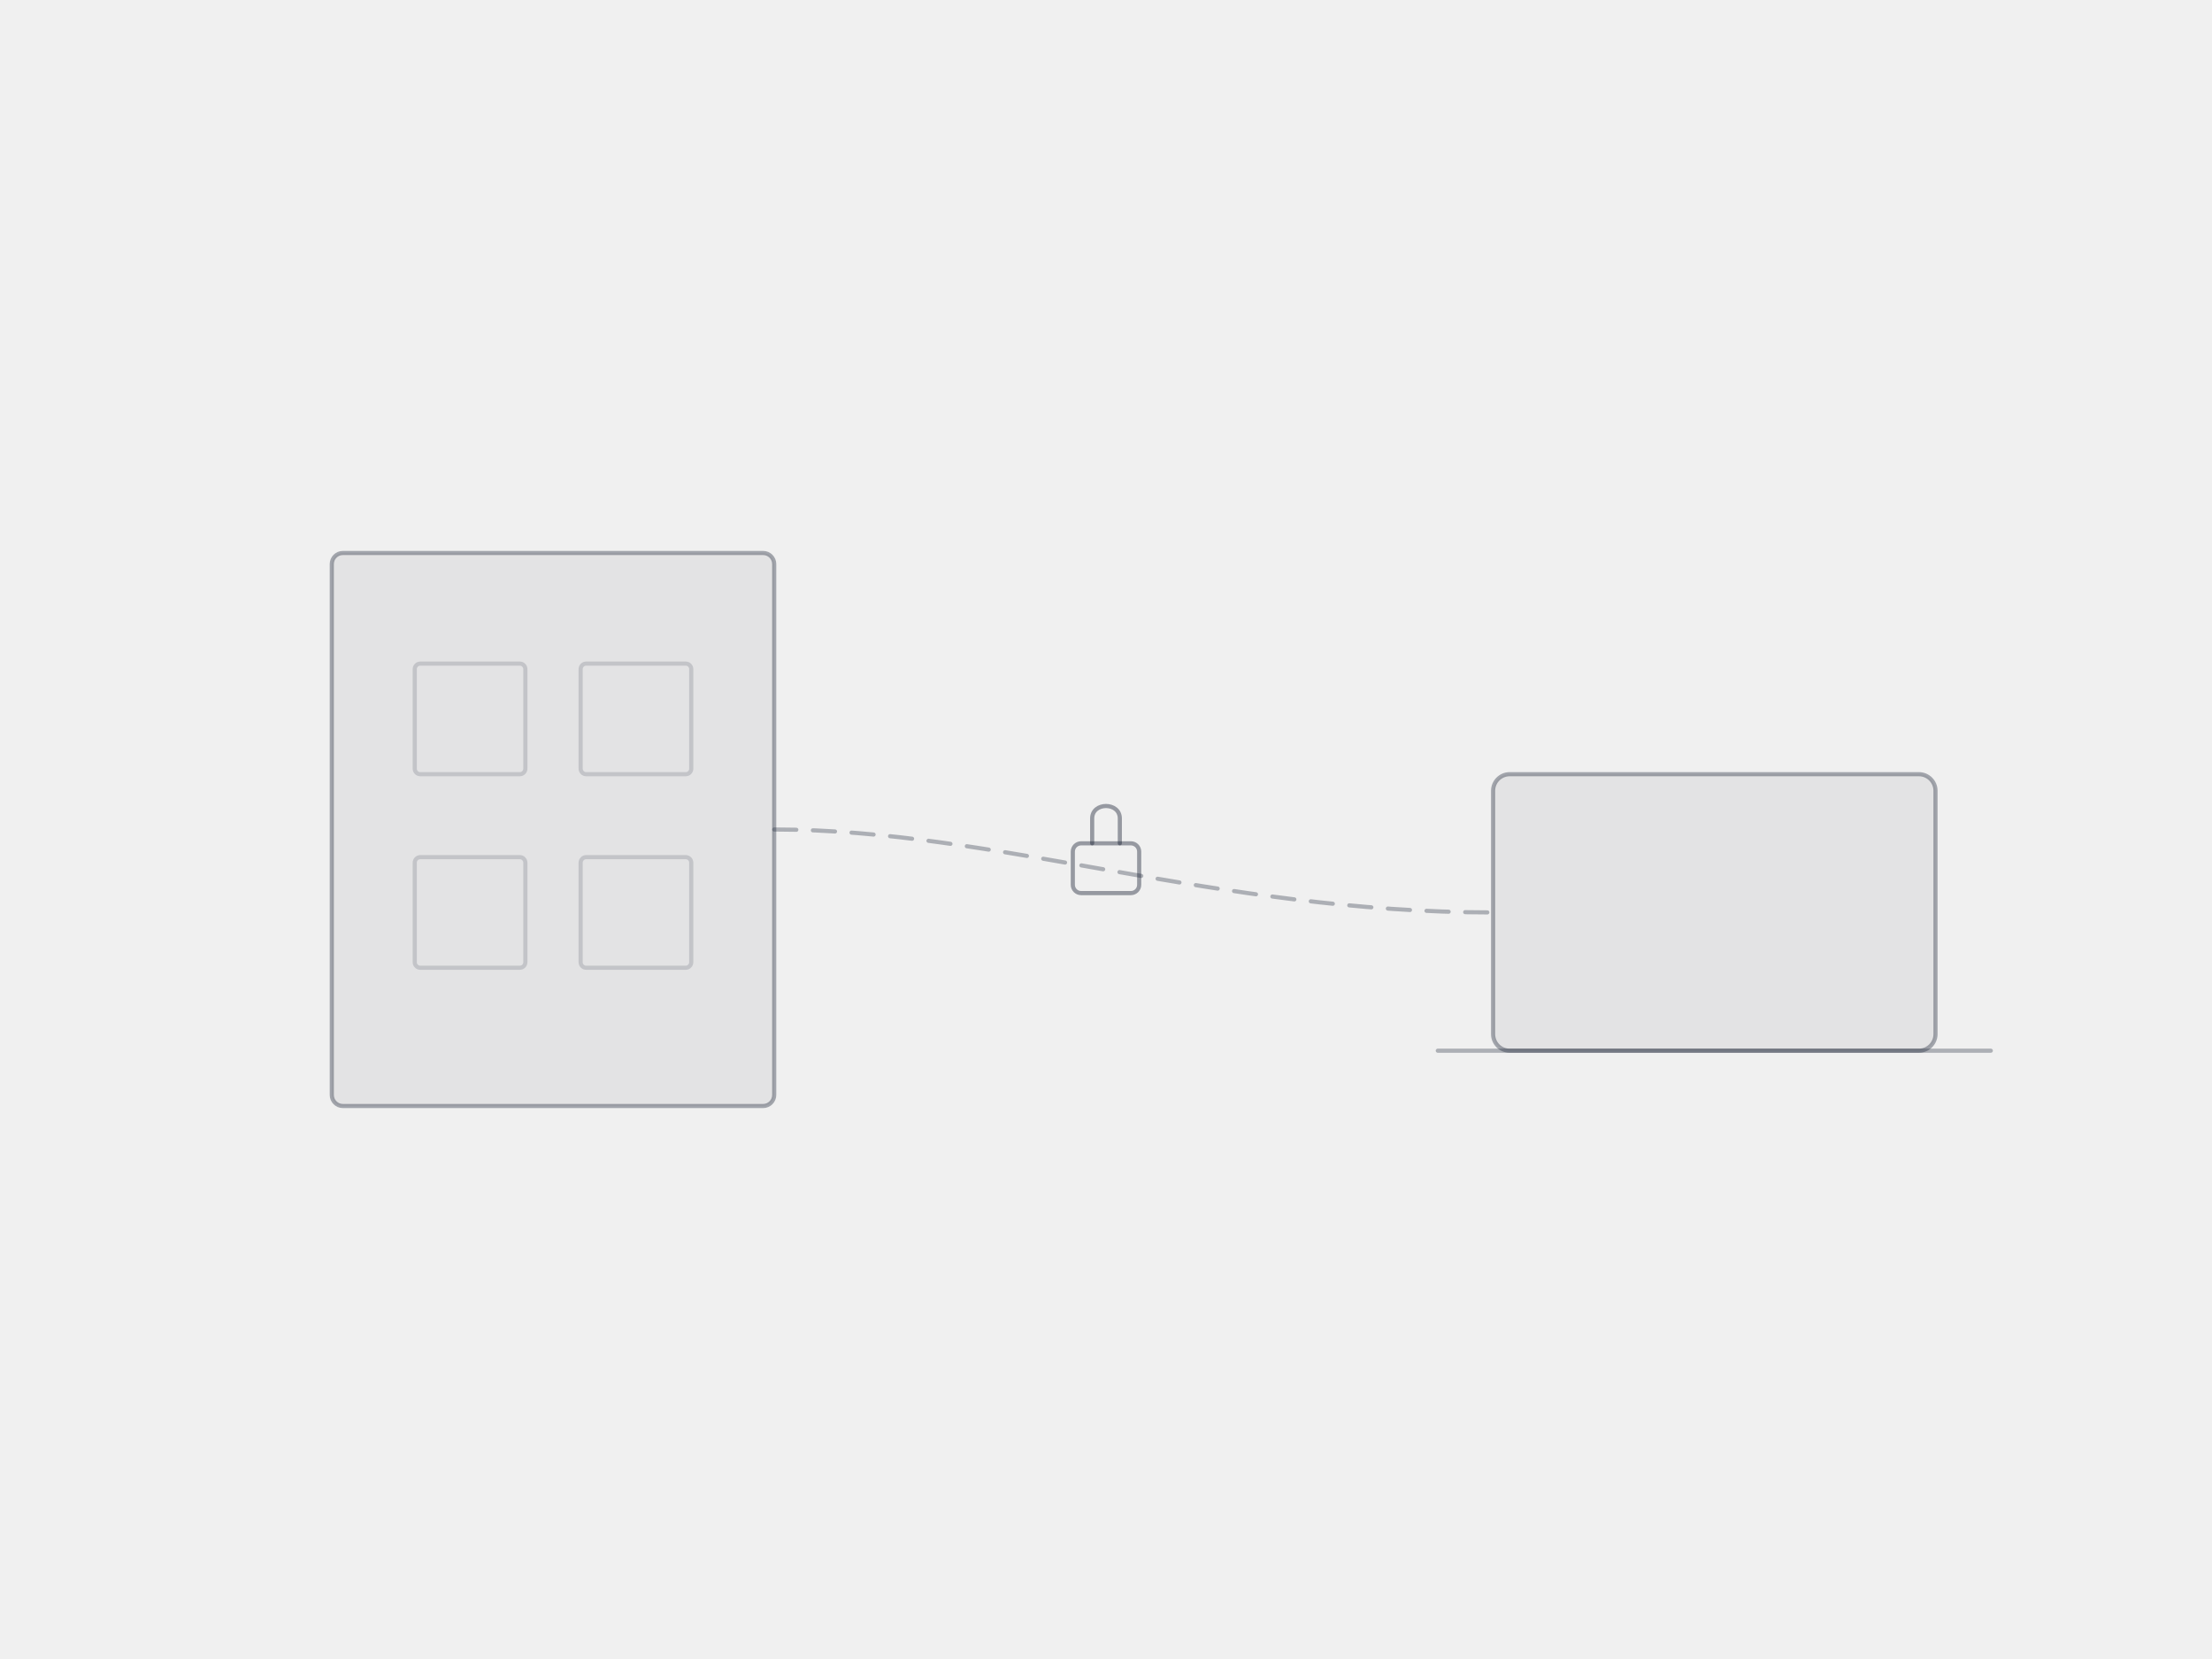
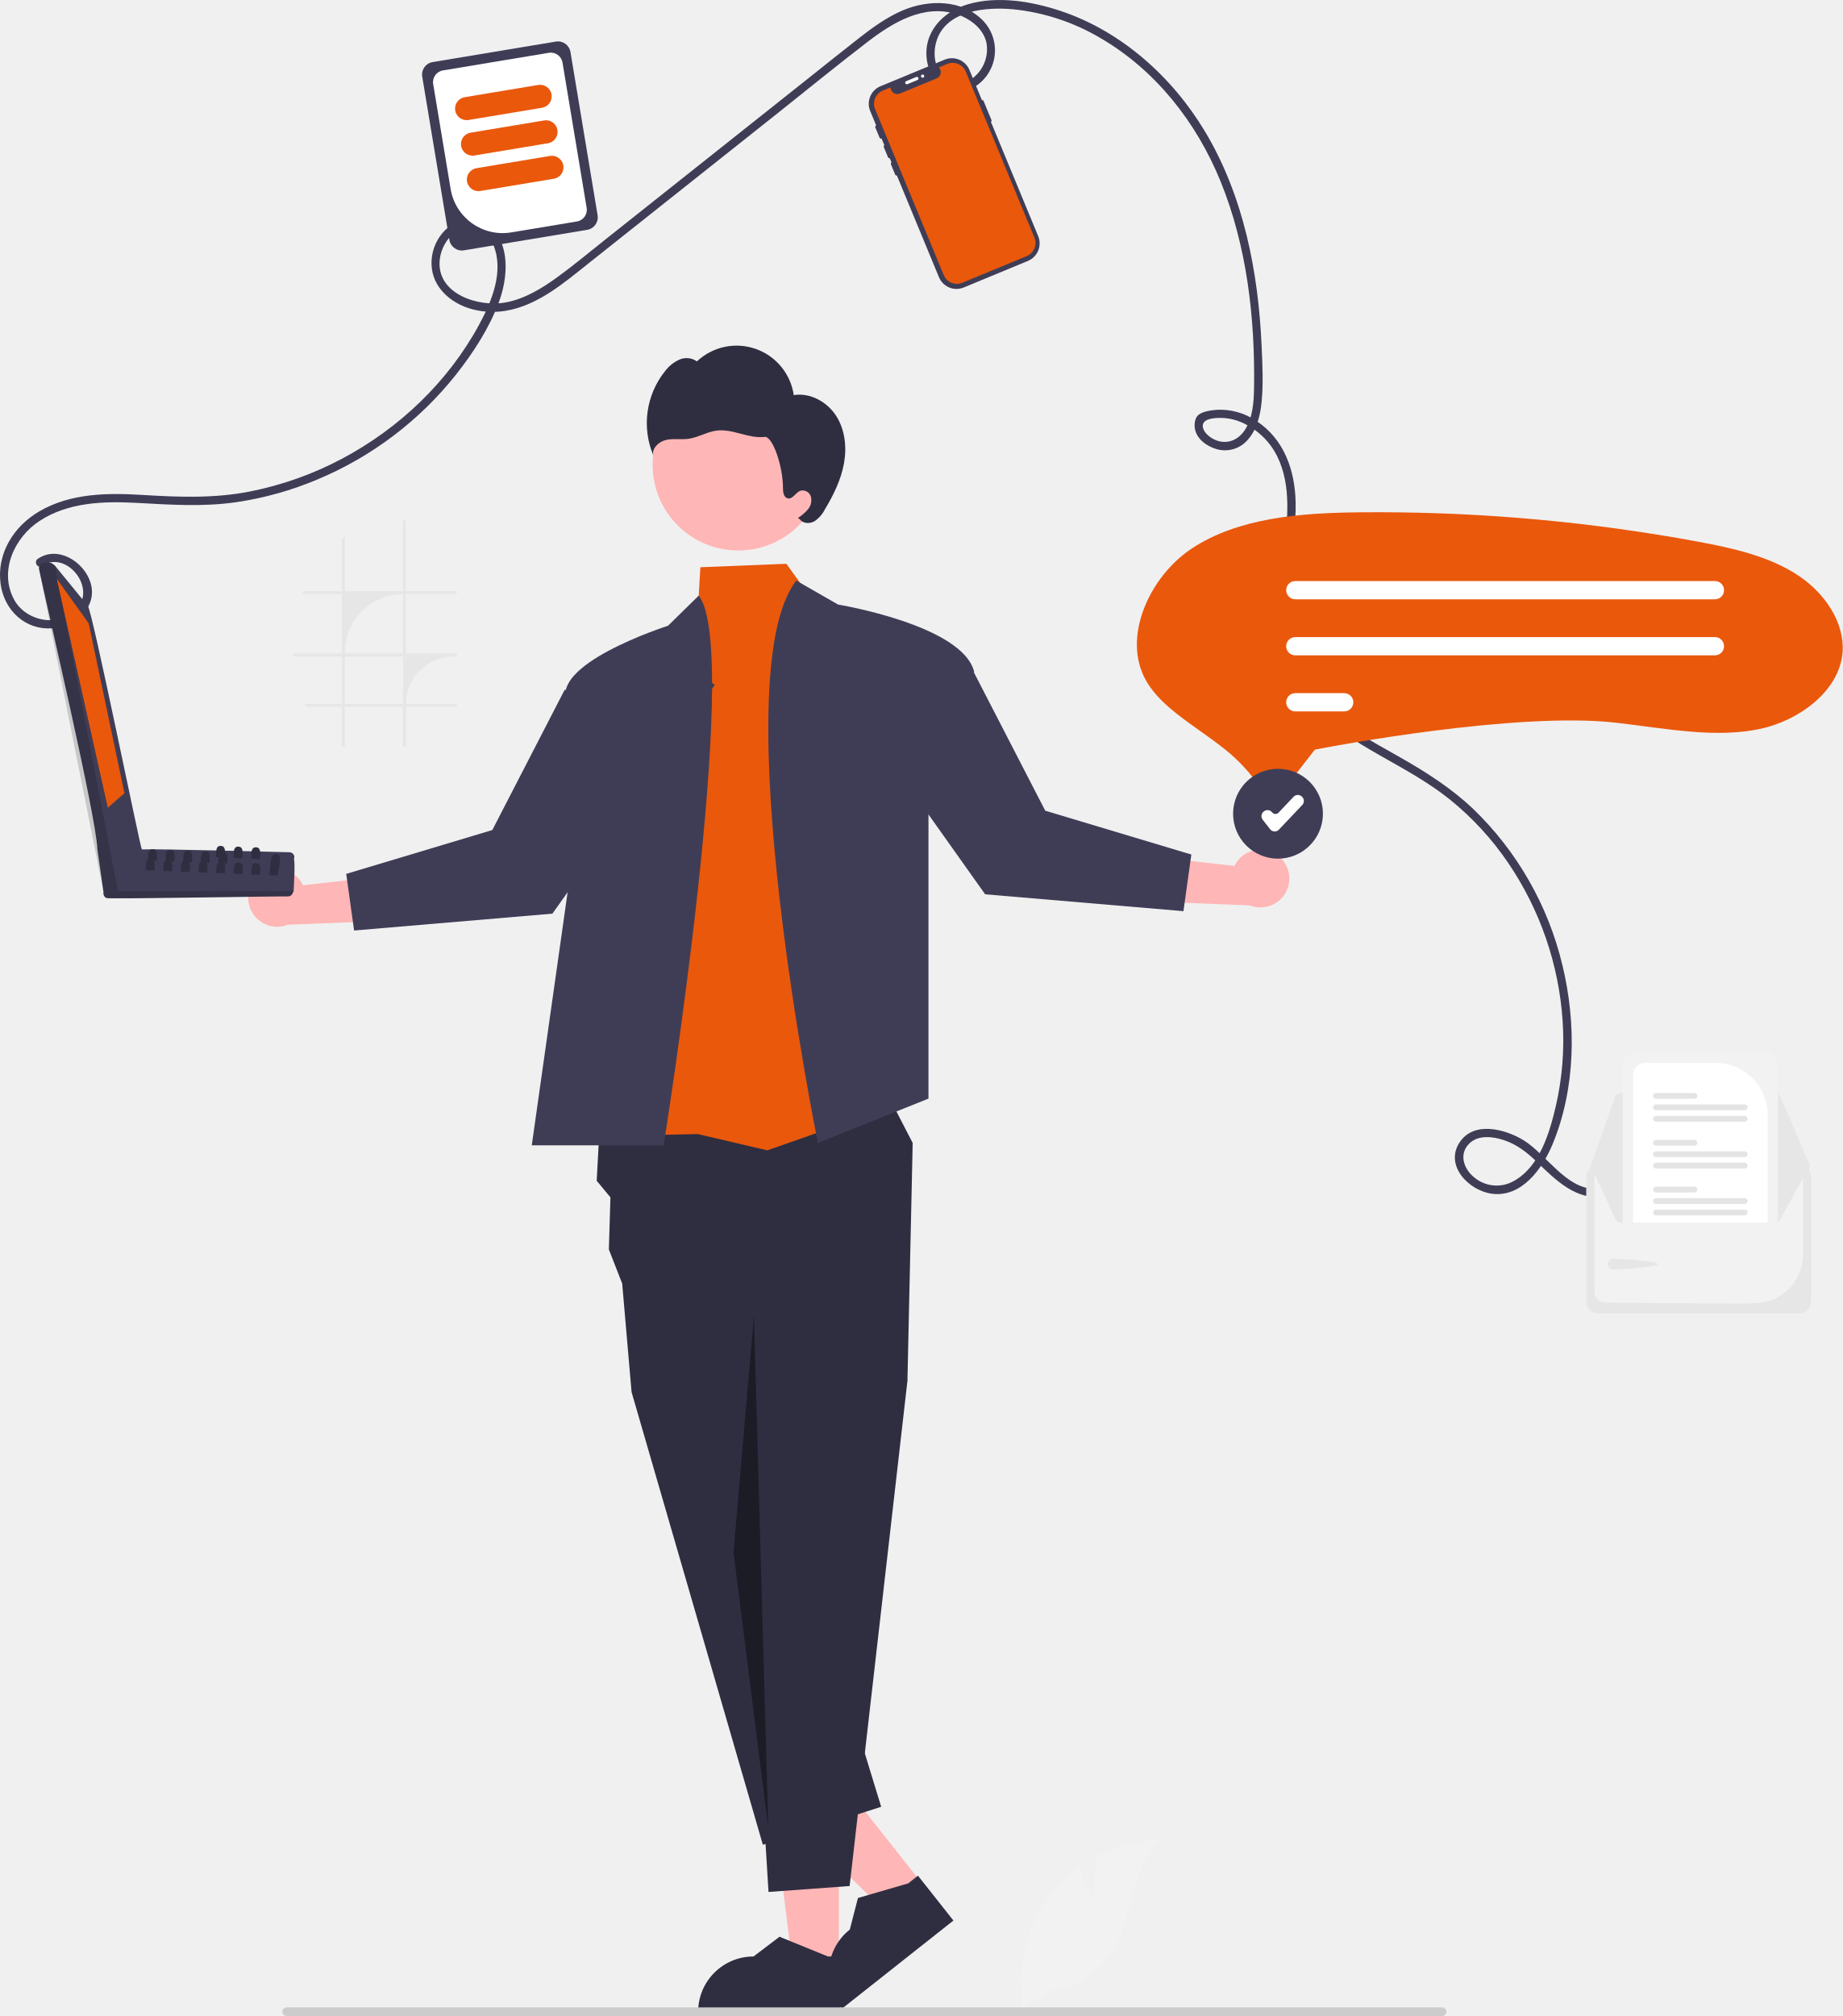
- <svg xmlns="http://www.w3.org/2000/svg" viewBox="0 0 800 600" fill="none" stroke="#0f172a" stroke-width="1.5" stroke-linecap="round">
-   <rect x="120" y="200" width="160" height="200" rx="4" opacity="0.06" fill="#0f172a" stroke="none" />
-   <rect x="120" y="200" width="160" height="200" rx="4" opacity="0.35" />
-   <rect x="150" y="240" width="40" height="40" rx="2" opacity="0.15" />
-   <rect x="210" y="240" width="40" height="40" rx="2" opacity="0.15" />
-   <rect x="150" y="310" width="40" height="40" rx="2" opacity="0.15" />
-   <rect x="210" y="310" width="40" height="40" rx="2" opacity="0.15" />
-   <rect x="540" y="280" width="160" height="100" rx="6" opacity="0.06" fill="#0f172a" stroke="none" />
-   <rect x="540" y="280" width="160" height="100" rx="6" opacity="0.35" />
-   <line x1="520" y1="380" x2="720" y2="380" opacity="0.3" />
-   <path d="M280 300 C360 300 440 330 540 330" stroke-dasharray="8 6" opacity="0.3" />
-   <rect x="388" y="305" width="24" height="18" rx="3" opacity="0.4" />
-   <path d="M395 305 L395 296 C395 290 405 290 405 296 L405 305" opacity="0.4" />
+ <svg xmlns="http://www.w3.org/2000/svg" data-name="Layer 1" viewBox="0 0 666.741 729.254">
+   <path d="M281.824,290.106c8.344-5.707,19.084,6.871,13.242,14.702-5.905,7.916-18.816,5.672-23.262-2.411-5.672-10.313-.024-22.581,9.118-28.568,10.384-6.801,23.111-7.184,35.101-6.547,12.111.644,23.929,1.498,35.994-.238a120.739,120.739,0,0,0,29.693-8.328,126.144,126.144,0,0,0,49.875-37.784c6.154-7.808,11.905-16.583,15.428-25.93,2.713-7.199,3.999-16.668.154-23.715a12.073,12.073,0,0,0-18.353-3.687c-6.408,5.25-8.138,14.997-3.239,21.789,5.257,7.289,15.177,9.787,23.718,8.46,11.87-1.844,21.482-10.224,30.569-17.439l67.3-53.431c11.097-8.811,22.081-17.792,33.322-26.419,9.141-7.016,20.295-13.819,32.2-10.071,4.799,1.511,9.636,5.088,10.835,10.228a13.161,13.161,0,0,1-4.719,12.75,8.095,8.095,0,0,1-11.841-1.485c-2.509-3.499-2.715-8.488-1.27-12.442,3.862-10.567,18.032-11.672,27.488-10.813A77.226,77.226,0,0,1,664.76,99.125c19.984,11.607,34.764,30.489,43.432,51.716,9.605,23.519,12.564,49.545,12.172,74.793-.08,5.15-.436,10.846-3.335,15.286-2.839,4.349-7.792,5.665-12.234,2.757-1.447-.947-3.307-2.792-2.929-4.738.474-2.443,5.343-2.462,7.293-2.368,5.338.256,10.384,2.946,14.207,6.574,9.086,8.621,9.793,21.811,8.608,33.54-1.301,12.876-5.012,25.682-3.538,38.716,2.414,21.354,19.936,33.22,37.146,43.037,8.814,5.028,17.82,9.834,25.746,16.23a106.04,106.04,0,0,1,20.987,22.842,115.376,115.376,0,0,1,19.702,57.191,105.533,105.533,0,0,1-2.399,30.505c-2.264,9.779-5.83,22.106-15.226,27.359a12.607,12.607,0,0,1-14.367-1.289c-3.807-3.055-5.667-8.478-1.735-12.295,3.258-3.163,8.473-2.496,12.404-1.21,4.734,1.548,8.417,4.437,11.945,7.85,6.726,6.505,14.599,14.491,24.831,12.414,1.891-.384,1.09-3.276-.798-2.893-12.352,2.508-19.8-11.848-28.909-17.375-6.595-4.002-17.86-6.977-23.013.827-5.562,8.422,3.381,17.508,11.691,18.593,10.805,1.41,18.295-9.154,21.923-17.875,8.414-20.224,8.675-43.938,3.529-64.997a115.929,115.929,0,0,0-32.07-56.169c-7.976-7.602-17.12-13.43-26.659-18.855-9.63-5.476-19.665-10.73-27.904-18.246a41.84,41.84,0,0,1-14.156-32.263c.088-14.012,4.593-27.609,4.312-41.648-.233-11.64-4.188-23.006-14.314-29.559a23.145,23.145,0,0,0-14.191-3.961c-2.048.168-4.926.513-6.613,1.796-1.359,1.033-1.616,3.45-1.342,5.013.651,3.712,4.162,6.29,7.572,7.323a10.842,10.842,0,0,0,11.708-3.455c3.279-3.787,4.418-8.838,4.882-13.701.629-6.589.281-13.356-.009-19.956-1.18-26.82-6.48-54.282-20.418-77.575-11.848-19.8-30.274-36.401-52.368-43.746-10.411-3.461-22.761-5.535-33.504-2.387-9.243,2.708-16.325,10.315-14.799,20.39,1.292,8.528,10.129,14.427,17.916,9.044a15.523,15.523,0,0,0,2.487-23.396c-7.528-7.883-19.803-7.827-29.196-3.82-5.657,2.413-10.665,6.028-15.495,9.783-6.157,4.787-12.228,9.688-18.336,14.538l-73.581,58.418c-5.808,4.611-11.522,9.39-17.523,13.748-5.6,4.067-11.779,7.834-18.673,9.14-9.708,1.839-25.076-2.983-23.898-15.297.457-4.782,3.625-10.063,8.466-11.435,4.746-1.344,9.226,1.709,10.99,6.031,3.889,9.528-.678,20.426-5.221,28.791-11.248,20.71-28.991,37.576-49.781,48.55a121.035,121.035,0,0,1-33.109,11.749c-12.973,2.549-25.702,2.05-38.818,1.254-12.714-.771-26.066-.692-37.398,5.933-9.292,5.433-15.491,15.285-14.002,26.264,1.293,9.534,8.94,16.821,18.802,16.016,8.277-.676,16.594-7.744,13.657-16.723-2.432-7.434-11.819-13.297-18.999-8.386-1.584,1.083-.085,3.684,1.514,2.59Z" fill="#3f3d56" transform="translate(-266.6297 -85.37299)" />
+   <path d="M917.588,506.702H844.902a4.288,4.288,0,0,0-4.283,4.283v45.254a4.288,4.288,0,0,0,4.283,4.283h72.685a4.288,4.288,0,0,0,4.283-4.283v-45.254A4.288,4.288,0,0,0,917.588,506.702Z" fill="#f2f2f2" style="isolation:isolate" transform="translate(-266.6297 -85.37299)" />
+   <path d="M917.588,506.702H844.902a4.288,4.288,0,0,0-4.283,4.283v45.254a4.288,4.288,0,0,0,4.283,4.283h72.685a4.288,4.288,0,0,0,4.283-4.283v-45.254A4.288,4.288,0,0,0,917.588,506.702Zm1.406,32.506a17.608,17.608,0,0,1-17.311,17.539c-7.375.096,4.081.133-4.814.133-20.34,0-41.549-.194-49.463-.32a3.99,3.99,0,0,1-3.908-3.974V510.989a1.41,1.41,0,0,1,1.405-1.409h72.683a1.41,1.41,0,0,1,1.409,1.405Z" fill="#e6e6e6" transform="translate(-266.6297 -85.37299)" />
+   <path d="M908.64,480.644H853.262a2.38,2.38,0,0,0-2.237,1.578l-8.553,23.995a2.375,2.375,0,0,0,2.234,3.173l74.272.132h.003a2.375,2.375,0,0,0,2.183-3.311l-.13.055.13-.055-10.34-24.127A2.372,2.372,0,0,0,908.64,480.644Z" fill="#e6e6e6" transform="translate(-266.6297 -85.37299)" />
+   <path d="M921.356,506.732a2.382,2.382,0,0,1-.192.936L910.824,526.24a2.382,2.382,0,0,1-2.184,1.438H853.263a2.382,2.382,0,0,1-2.239-1.577l-8.551-18.44a2.374,2.374,0,0,1,1.44-3.034,2.337,2.337,0,0,1,.793-.139l9.073-.017,3.703-.006,48.726-.085,3.705-.006,9.066-.017H918.98A2.376,2.376,0,0,1,921.356,506.732Z" fill="#e6e6e6" transform="translate(-266.6297 -85.37299)" />
+   <path d="M850.351,540.647c1.098,0,16.178.922,16.178,2.02s-15.08,1.957-16.178,1.957a1.988,1.988,0,0,1,0-3.977Z" fill="#e6e6e6" transform="translate(-266.6297 -85.37299)" />
+   <path d="M905.192,466.046H858.498a4.726,4.726,0,0,0-4.72,4.72v56.912h54.863a2.346,2.346,0,0,0,1.271-.37V470.766A4.726,4.726,0,0,0,905.192,466.046Z" fill="#f2f2f2" transform="translate(-266.6297 -85.37299)" />
+   <path d="M887.369,469.873H861.78a4.303,4.303,0,0,0-4.299,4.297v53.508h48.726V488.71A18.859,18.859,0,0,0,887.369,469.873Z" fill="#fff" transform="translate(-266.6297 -85.37299)" />
+   <path d="M897.905,522.926H865.782a1.047,1.047,0,1,0,0,2.094h32.124a1.047,1.047,0,1,0,0-2.094Z" fill="#e4e4e4" transform="translate(-266.6297 -85.37299)" />
+   <path d="M897.905,518.785H865.782a1.048,1.048,0,0,0,0,2.096h32.124a1.048,1.048,0,1,0,0-2.096Z" fill="#e4e4e4" transform="translate(-266.6297 -85.37299)" />
+   <path d="M879.707,514.646h-13.925a1.047,1.047,0,1,0,0,2.094h13.925a1.047,1.047,0,1,0,0-2.094Z" fill="#e4e4e4" transform="translate(-266.6297 -85.37299)" />
+   <path d="M897.905,505.975H865.782a1.048,1.048,0,0,0,0,2.096h32.124a1.048,1.048,0,1,0,0-2.096Z" fill="#e4e4e4" transform="translate(-266.6297 -85.37299)" />
+   <path d="M897.905,501.836H865.782a1.047,1.047,0,1,0,0,2.094h32.124a1.047,1.047,0,1,0,0-2.094Z" fill="#e4e4e4" transform="translate(-266.6297 -85.37299)" />
+   <path d="M879.707,497.695h-13.925a1.048,1.048,0,0,0,0,2.096h13.925a1.048,1.048,0,1,0,0-2.096Z" fill="#e4e4e4" transform="translate(-266.6297 -85.37299)" />
+   <path d="M897.905,489.025H865.782a1.048,1.048,0,0,0,0,2.096h32.124a1.048,1.048,0,1,0,0-2.096Z" fill="#e4e4e4" transform="translate(-266.6297 -85.37299)" />
+   <path d="M897.905,484.886H865.782a1.048,1.048,0,0,0,0,2.096h32.124a1.048,1.048,0,1,0,0-2.096Z" fill="#e4e4e4" transform="translate(-266.6297 -85.37299)" />
+   <path d="M879.707,480.745h-13.925a1.048,1.048,0,0,0,0,2.096h13.925a1.048,1.048,0,1,0,0-2.096Z" fill="#e4e4e4" transform="translate(-266.6297 -85.37299)" />
+   <circle cx="267.124" cy="168.13" fill="#ffb6b6" r="30.997" />
+   <path d="M569.137,235.754c-3.261-5.044-9.379-8.406-15.311-7.462a20.909,20.909,0,0,0-35.033-12.195,6.502,6.502,0,0,0-6.358-.636,13.406,13.406,0,0,0-5.166,4.146,30.088,30.088,0,0,0-4.21,30.609c-.725-2.635,1.916-5.115,4.585-5.706,2.668-.591,5.467-.032,8.174-.417,3.468-.493,6.586-2.506,10.06-2.958,2.919-.381,5.855.368,8.702,1.118,2.847.75,5.775,1.515,8.699,1.168,2.924-.347,6.69,10.733,6.639,18.537-.01,1.479.295,3.378,1.74,3.691,1.78.386,2.811-2.07,4.505-2.739a3.134,3.134,0,0,1,3.844,2.044,5.11,5.11,0,0,1-.976,4.576,15.099,15.099,0,0,1-3.661,3.176l.698.58c1.161,1.533,3.568,1.6,5.241.651a11.311,11.311,0,0,0,3.763-4.284c3.095-5.148,5.81-10.632,6.902-16.538S572.398,240.799,569.137,235.754Z" fill="#2f2e41" transform="translate(-266.6297 -85.37299)" />
+   <polygon fill="#ffb6b6" points="303.485 710.95 286.745 710.948 278.781 646.376 303.489 646.377 303.485 710.95" />
+   <path d="M570.705,813.786l-51.48-.002v-.651A20.039,20.039,0,0,1,539.262,793.096h.001l9.404-7.134,17.545,7.135,4.494 0Z" fill="#2f2e41" transform="translate(-266.6297 -85.37299)" />
+   <polygon fill="#ffb6b6" points="333.673 681.391 320.54 691.771 274.246 646.056 293.63 630.733 333.673 681.391" />
+   <path d="M611.596,780.098l-40.386,31.925-.404-.511a20.039,20.039,0,0,1,3.292-28.145l.001-.001,2.952-11.428,18.188-5.284,3.525-2.787Z" fill="#2f2e41" transform="translate(-266.6297 -85.37299)" />
+   <polygon fill="#2f2e41" points="216.918 408.274 215.896 427.117 220.867 433.122 220.297 451.969 225.12 464.305 228.512 503.551 276.018 667.307 318.827 653.576 272.08 500.926 328.324 499.521 330.227 413.447 320.26 394.179 216.918 408.274" />
+   <polygon fill="#2f2e41" points="322.915 486.545 328.324 499.521 307.409 682.241 278.064 684.384 265.392 480.109 322.915 486.545" />
+   <polygon fill="#EA580C" points="294.155 217.278 284.519 203.94 253.405 205.187 252.808 215.457 232.139 410.681 252.437 410.226 277.634 416.109 326.097 399.147 294.155 217.278" />
+   <path d="M506.75,499.664H459.033l12.449-87.873,5.048-35.618s-3.573-25.456-5.303-38.757a7.529,7.529,0,0,1,.709-4.14,13.656,13.656,0,0,1,2.193-3.308c5.804-6.693,18.858-12.497,27.044-15.673,4.216-1.626,7.146-2.562,7.146-2.562L519.436,300.834C535.392,320.77,506.75,499.664,506.75,499.664Z" fill="#3f3d56" transform="translate(-266.6297 -85.37299)" />
+   <path d="M554.741,295.393l15.138,8.675s44.832,7.364,49.192,24.201l-16.503,49.815v104.693L562.562,498.82S528.052,329.682,554.741,295.393Z" fill="#3f3d56" transform="translate(-266.6297 -85.37299)" />
+   <polyline opacity="0.4" points="272.788 475.879 265.392 561.548 277.985 661.252" />
+   <path d="M360.849,401.658a10.387,10.387,0,0,1,15.43,3.948l36.677-4.148L404.263,418.557l-33.497,1.318a10.443,10.443,0,0,1-9.917-18.216Z" fill="#ffb6b6" transform="translate(-266.6297 -85.37299)" />
+   <polygon fill="#3f3d56" points="248.158 241.42 258.654 247.69 199.871 330.501 128.122 336.597 125.265 316.112 178.129 300.252 204.259 249.604 248.158 241.42" />
+   <path d="M728.725,394.658a10.387,10.387,0,0,0-15.43,3.948L676.618,394.459l8.693,17.098,33.497,1.318a10.443,10.443,0,0,0,9.917-18.216Z" fill="#ffb6b6" transform="translate(-266.6297 -85.37299)" />
+   <polygon fill="#3f3d56" points="308.156 234.42 297.661 240.69 356.444 323.501 428.193 329.597 431.049 309.112 378.186 293.252 352.056 242.604 308.156 234.42" />
+   <path d="M431.871,300.307v-1.094H413.524V273.681H412.432v25.531H391.405V279.496q-.551.434-1.089.892v18.824H376.428c-.154.362-.303.727-.443,1.094h14.332v21.454H372.522c.017.368.042.73.073,1.094h17.721v17.115H377.04c.163.368.334.73.514,1.089h12.763v14.388h1.089V341.059h21.027v14.388h1.092V341.059H431.871v-1.089H413.524a17.112,17.112,0,0,1,17.115-17.115h1.232v-1.094H413.524V300.307Zm-19.439,39.663H391.405v-17.115h21.027Zm0-18.21H391.405v-.429a21.026,21.026,0,0,1,21.027-21.024Z" fill="#e6e6e6" transform="translate(-266.6297 -85.37299)" />
+   <path d="M591.276,148.829a.585.585,0,0,1-.763-.316l-1.519-3.671a.584.584,0,0,1,1.08-.447l1.519,3.671A.585.585,0,0,1,591.276,148.829Z" fill="#3f3d56" transform="translate(-266.6297 -85.37299)" />
+   <path d="M621.92,121.632h0L617.386,110.674a6.864,6.864,0,0,0-8.967-3.718l0,0-23.216,9.608a6.864,6.864,0,0,0-3.718,8.967v0l24.878,60.117a6.864,6.864,0,0,0,8.967,3.718l0,0,23.216-9.608a6.864,6.864,0,0,0,3.718-8.967l0,0-17.115-41.359h0a.433.433,0,0,0,.234-.566l-2.897-7A.433.433,0,0,0,621.92,121.632Z" fill="#3f3d56" transform="translate(-266.6297 -85.37299)" />
+   <path d="M616.053,111.275l24.842,60.031a5.123,5.123,0,0,1-2.724,6.673.278.278,0,0,1-.05.025l-23.329,9.654a5.129,5.129,0,0,1-6.699-2.777l-24.842-60.031a5.125,5.125,0,0,1,2.779-6.695l2.829-1.171a2.436,2.436,0,0,0,3.37,2.239l13.301-5.504a2.37,2.37,0,0,0,.775-.52,2.429,2.429,0,0,0,.021-3.442l3.034-1.255A5.125,5.125,0,0,1,616.053,111.275Z" fill="#EA580C" transform="translate(-266.6297 -85.37299)" />
+   <path d="M588.685,142.566a.585.585,0,0,1-.763-.316l-1.519-3.671a.584.584,0,1,1,1.08-.447l1.519,3.671A.585.585,0,0,1,588.685,142.566Z" fill="#3f3d56" transform="translate(-266.6297 -85.37299)" />
+   <path d="M585.628,135.484a.585.585,0,0,1-.763-.316l-1.519-3.671a.584.584,0,1,1,1.08-.447l1.519,3.671A.585.585,0,0,1,585.628,135.484Z" fill="#3f3d56" transform="translate(-266.6297 -85.37299)" />
+   <path d="M594.18,115.505a.585.585,0,0,1,.316-.763l3.671-1.519a.584.584,0,0,1,.447,1.08l-3.671,1.519A.585.585,0,0,1,594.18,115.505Z" fill="#fff" transform="translate(-266.6297 -85.37299)" />
+   <circle cx="333.813" cy="27.54" fill="#fff" r="0.584" />
+   <path d="M727.162,372.752c-.074,0-.147-.001-.222-.004a5.391,5.391,0,0,1-4.335-2.465,60.897,60.897,0,0,0-12.82-13.887c-3.009-2.405-6.153-4.641-9.193-6.803-7.843-5.577-15.23-10.83-19.33-18.087-8.94-15.826,1.588-37.869,16.628-47.755,16.87-11.087,39.059-12.826,60.525-13.054q3.346-.035,6.697-.035h0a638.494,638.494,0,0,1,115.311,10.544c12.649,2.334,25.888,5.192,36.528,12.13,10.576,6.897,17.005,17.757,16.378,27.669-.916,14.47-16.255,25.282-30.223,28.109-13.313,2.692-27.144.873-41.786-1.054-3.233-.425-6.575-.865-9.88-1.247-35.92-4.152-103.398,8.645-106.253,9.192l-2.832.542L731.365,370.688A5.274,5.274,0,0,1,727.162,372.752Z" fill="#EA580C" transform="translate(-266.6297 -85.37299)" />
+   <path d="M887.117,302.162H735.296a3.303,3.303,0,0,1,0-6.607H887.117a3.303,3.303,0,0,1,0,6.607Z" fill="#fff" transform="translate(-266.6297 -85.37299)" />
+   <path d="M887.117,322.438H735.296a3.303,3.303,0,0,1-.007-6.607h151.828a3.303,3.303,0,0,1,0,6.607Z" fill="#fff" transform="translate(-266.6297 -85.37299)" />
+   <path d="M752.988,342.714H735.296a3.303,3.303,0,0,1,0-6.607h17.693a3.303,3.303,0,0,1,0,6.607Z" fill="#fff" transform="translate(-266.6297 -85.37299)" />
+   <circle cx="462.407" cy="294.352" fill="#fff" r="16.057" />
+   <path d="M729.037,395.978a16.253,16.253,0,1,1,16.253-16.253A16.271,16.271,0,0,1,729.037,395.978Z" fill="#3f3d56" transform="translate(-266.6297 -85.37299)" />
+   <path d="M727.834,386.142c-.034,0-.068-.001-.103-.003a2.1,2.1,0,0,1-1.557-.809l-2.683-3.45a2.101,2.101,0,0,1,.368-2.948l.097-.075a2.1,2.1,0,0,1,2.949.368,1.532,1.532,0,0,0,2.32.113l5.448-5.752a2.104,2.104,0,0,1,2.97-.081l.089.085a2.1,2.1,0,0,1,.08,2.97l-8.455,8.925A2.098,2.098,0,0,1,727.834,386.142Z" fill="#fff" transform="translate(-266.6297 -85.37299)" />
+   <path d="M429.222,172.166l-9.824-59.076a4.577,4.577,0,0,1,3.76-5.26l44.615-7.419a4.577,4.577,0,0,1,5.26,3.76l9.823,59.076a4.577,4.577,0,0,1-3.76,5.26l-44.615,7.419A4.577,4.577,0,0,1,429.222,172.166Z" fill="#3f3d56" transform="translate(-266.6297 -85.37299)" />
+   <path d="M429.677,153.754l-6.315-37.979a4.286,4.286,0,0,1,3.521-4.926l38.343-6.376a4.287,4.287,0,0,1,4.926,3.521l8.742,52.569a4.287,4.287,0,0,1-3.522,4.926l-23.753,3.95A19.094,19.094,0,0,1,429.677,153.754Z" fill="#fff" transform="translate(-266.6297 -85.37299)" />
+   <path d="M431.332,125.339a4.189,4.189,0,0,1,3.441-4.814l26.598-4.423a4.184,4.184,0,1,1,1.373,8.255L436.146,128.78A4.189,4.189,0,0,1,431.332,125.339Z" fill="#EA580C" transform="translate(-266.6297 -85.37299)" />
+   <path d="M433.467,138.18a4.189,4.189,0,0,1,3.441-4.814l26.598-4.423a4.184,4.184,0,0,1,1.373,8.255l-26.598,4.423A4.189,4.189,0,0,1,433.467,138.18Z" fill="#EA580C" transform="translate(-266.6297 -85.37299)" />
+   <path d="M435.602,151.02a4.189,4.189,0,0,1,3.441-4.814l26.598-4.423a4.184,4.184,0,0,1,1.373,8.255l-26.598,4.423A4.189,4.189,0,0,1,435.602,151.02Z" fill="#EA580C" transform="translate(-266.6297 -85.37299)" />
+   <path d="M662.326,772.971l.707-15.9a51.353,51.353,0,0,1,23.953-6.063c-11.504,9.405-10.066,27.536-17.866,40.184a30.889,30.889,0,0,1-22.651,14.274l-9.627,5.894a51.76,51.76,0,0,1,10.91-41.943,49.997,49.997,0,0,1,9.189-8.538C659.246,766.959,662.326,772.971,662.326,772.971Z" fill="#f2f2f2" transform="translate(-266.6297 -85.37299)" />
+   <path d="M789.969,813.074a1.549,1.549,0,0,1-1.553,1.553H370.366a1.553,1.553,0,1,1,0-3.106H788.416A1.549,1.549,0,0,1,789.969,813.074Z" fill="#ccc" transform="translate(-266.6297 -85.37299)" />
+   <path d="M371.373,393.657c-7.414-.148-47.24-1.291-53.771-1.01-.369-1.293-12.75,14.573-13.051,14.671a1.808,1.808,0,0,0,.605,2.908c.728.442,64.932-.746,65.71-.591a1.786,1.786,0,0,0,1.594-1.038l.429-.961c.045-1.644.583-10.048.1-11.485A1.778,1.778,0,0,0,371.373,393.657Z" fill="#3f3d56" transform="translate(-266.6297 -85.37299)" />
+   <path d="M372.889,407.634c-.377.905-.859,2.043-2.023,2.001l-65.032.73a1.794,1.794,0,0,1-1.565-2.633Z" opacity="0.17" style="isolation:isolate" transform="translate(-266.6297 -85.37299)" />
+   <path d="M317.906,392.453c-.7-1.211-18.086-87.238-19.537-87.958l-11.87-14.521-1.061-.798c-1.475-.81-5.014-.262-4.696,1.991h0c2.789,13.37,20.726,89.518,21.119,101.39L304.02,407.682a1.863,1.863,0,0,0,2.3,1.53,3.583,3.583,0,0,0,2.877-2.079C309.359,406.599,318.719,392.762,317.906,392.453Z" fill="#3f3d56" transform="translate(-266.6297 -85.37299)" />
+   <path d="M286.496,289.974l22.703,117.161c-.759,1.922-4.312,3.268-5.139.747-.014-.003-23.291-116.644-23.315-116.713C280.497,288.362,285.135,288.273,286.496,289.974Z" opacity="0.17" style="isolation:isolate" transform="translate(-266.6297 -85.37299)" />
+   <polygon fill="#EA580C" points="20.55 209.392 32.081 225.464 45.023 286.929 39.006 292.177 20.55 209.392" />
+   <path d="M363.93,401.945l3.19.13a12.539,12.539,0,0,1,.46-2.76c.48-2.28.91-4.99-1.08-4.98-1.35-.13-1.81,1.58-2.05,3.44A26.32,26.32,0,0,1,363.93,401.945Z" fill="#2f2e41" transform="translate(-266.6297 -85.37299)" />
+   <path d="M345.63,397.655l2.15.08,1.04.04c-.02-1.14.51-3.49-.78-4.07a1.6,1.6,0,0,0-.65-.13c-1.21-.07-1.57.85-1.68,1.91-.07.64-.04,1.32-.06,1.85C345.65,397.445,345.64,397.555,345.63,397.655Z" fill="#2f2e41" transform="translate(-266.6297 -85.37299)" />
+   <path d="M339.26,397.395l2.16.09,1.03.04c-.02-1.31.67-4.17-1.43-4.21-1.94-.11-1.69,2.36-1.74,3.76C339.28,397.185,339.27,397.295,339.26,397.395Z" fill="#2f2e41" transform="translate(-266.6297 -85.37299)" />
+   <path d="M332.89,397.145l2.15.08,1.04.04c-.02-1.3.67-4.16-1.43-4.2-1.94-.12-1.69,2.35-1.74,3.76C332.91,396.935,332.9,397.045,332.89,397.145Z" fill="#2f2e41" transform="translate(-266.6297 -85.37299)" />
+   <path d="M326.52,396.885l2.16.09,1.03.04c-.02-1.31.67-4.16-1.43-4.21-1.94-.11-1.69,2.36-1.74,3.76C326.54,396.675,326.53,396.785,326.52,396.885Z" fill="#2f2e41" transform="translate(-266.6297 -85.37299)" />
+   <path d="M320.15,396.635l2.15.08,1.04.04c-.02-1.2.56-3.71-.98-4.14h-.01a1.464,1.464,0,0,0-.44-.06,1.506,1.506,0,0,0-.54.05h-.01c-1.34.35-1.15,2.45-1.19,3.71C320.17,396.425,320.16,396.535,320.15,396.635Z" fill="#2f2e41" transform="translate(-266.6297 -85.37299)" />
+   <path d="M357.5,395.955l3.19.13c0-.12,0-.25.01-.4a13.331,13.331,0,0,0,.04-2.29c-.11-.84-.47-1.5-1.48-1.52-1.03-.06-1.44.6-1.6,1.45a3.115,3.115,0,0,0-.08.44v.01C357.5,394.555,357.55,395.395,357.5,395.955Z" fill="#2f2e41" transform="translate(-266.6297 -85.37299)" />
+   <path d="M351.13,395.695l3.19.13a23.281,23.281,0,0,0,.06-2.58c-.09-.88-.44-1.6-1.49-1.62-1.06-.07-1.47.65-1.63,1.54C351.11,394.025,351.19,395.055,351.13,395.695Z" fill="#2f2e41" transform="translate(-266.6297 -85.37299)" />
+   <path d="M344.76,395.445l.95.04,2.24.09c-.01-.48.08-1.18.09-1.87a4.233,4.233,0,0,0-.02-.62c-.08-.93-.41-1.7-1.5-1.72-1.11-.06-1.5.71-1.64,1.65C344.74,393.854,344.82,394.825,344.76,395.445Z" fill="#2f2e41" transform="translate(-266.6297 -85.37299)" />
+   <path d="M357.56,401.695l3.19.12c-.01-1.3.67-4.16-1.43-4.2C357.22,397.485,357.68,400.385,357.56,401.695Z" fill="#2f2e41" transform="translate(-266.6297 -85.37299)" />
+   <path d="M351.19,401.435l3.19.13c-.01-1.31.67-4.17-1.43-4.21C350.85,397.235,351.31,400.135,351.19,401.435Z" fill="#2f2e41" transform="translate(-266.6297 -85.37299)" />
+   <path d="M344.82,401.185l3.19.12c-.01-.93.34-2.65-.23-3.57a1.32,1.32,0,0,0-1.2-.63,1.406,1.406,0,0,0-.93.23C344.63,398.005,344.92,400.125,344.82,401.185Z" fill="#2f2e41" transform="translate(-266.6297 -85.37299)" />
+   <path d="M338.45,400.925l3.19.13c-.01-.93.33-2.64-.22-3.57a1.323,1.323,0,0,0-1.21-.64,1.389,1.389,0,0,0-.93.23C338.26,397.765,338.55,399.875,338.45,400.925Z" fill="#2f2e41" transform="translate(-266.6297 -85.37299)" />
+   <path d="M332.08,400.675l3.19.12c-.01-.93.34-2.65-.23-3.57a1.319,1.319,0,0,0-1.2-.63,1.405,1.405,0,0,0-.93.23C331.89,397.495,332.18,399.615,332.08,400.675Z" fill="#2f2e41" transform="translate(-266.6297 -85.37299)" />
+   <path d="M325.71,400.415l3.19.13c-.01-.93.33-2.64-.22-3.57a1.312,1.312,0,0,0-1.21-.64,1.389,1.389,0,0,0-.93.23C325.52,397.255,325.81,399.365,325.71,400.415Z" fill="#2f2e41" transform="translate(-266.6297 -85.37299)" />
+   <path d="M319.34,400.165l3.19.12c-.01-.93.33-2.64-.23-3.57a1.308,1.308,0,0,0-1.2-.63,1.405,1.405,0,0,0-.93.23C319.15,396.995,319.44,399.104,319.34,400.165Z" fill="#2f2e41" transform="translate(-266.6297 -85.37299)" />
</svg>
